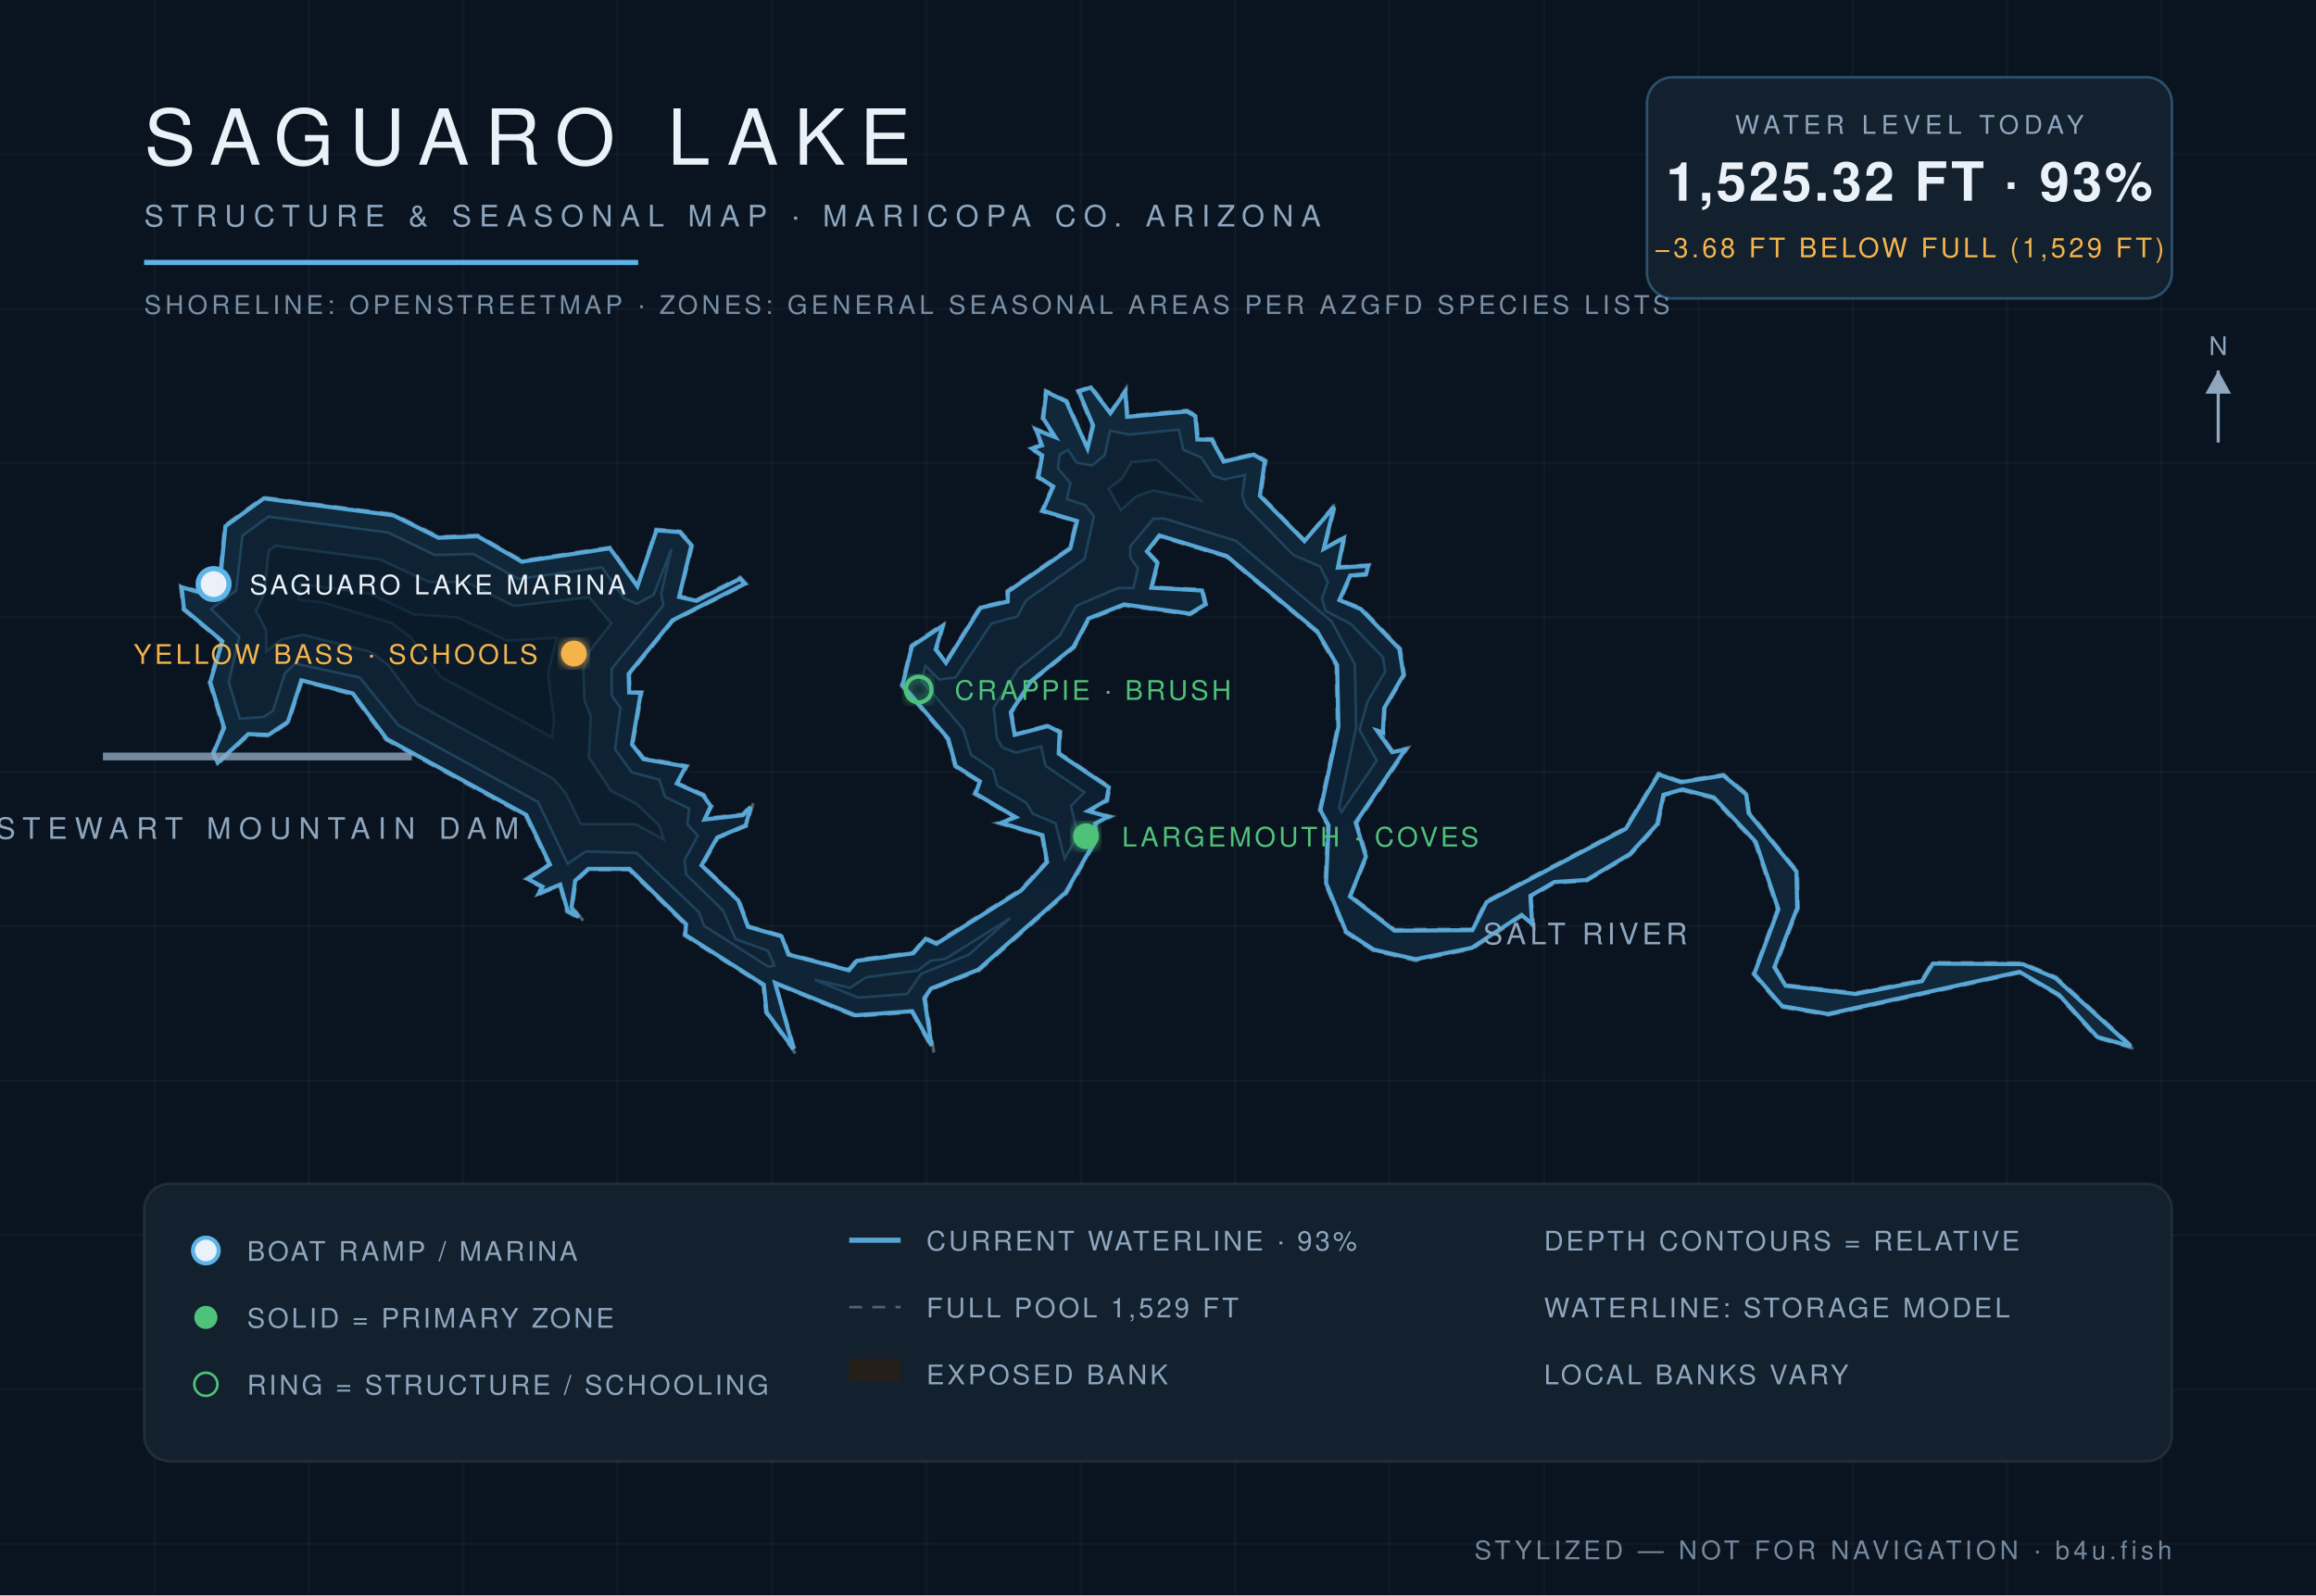
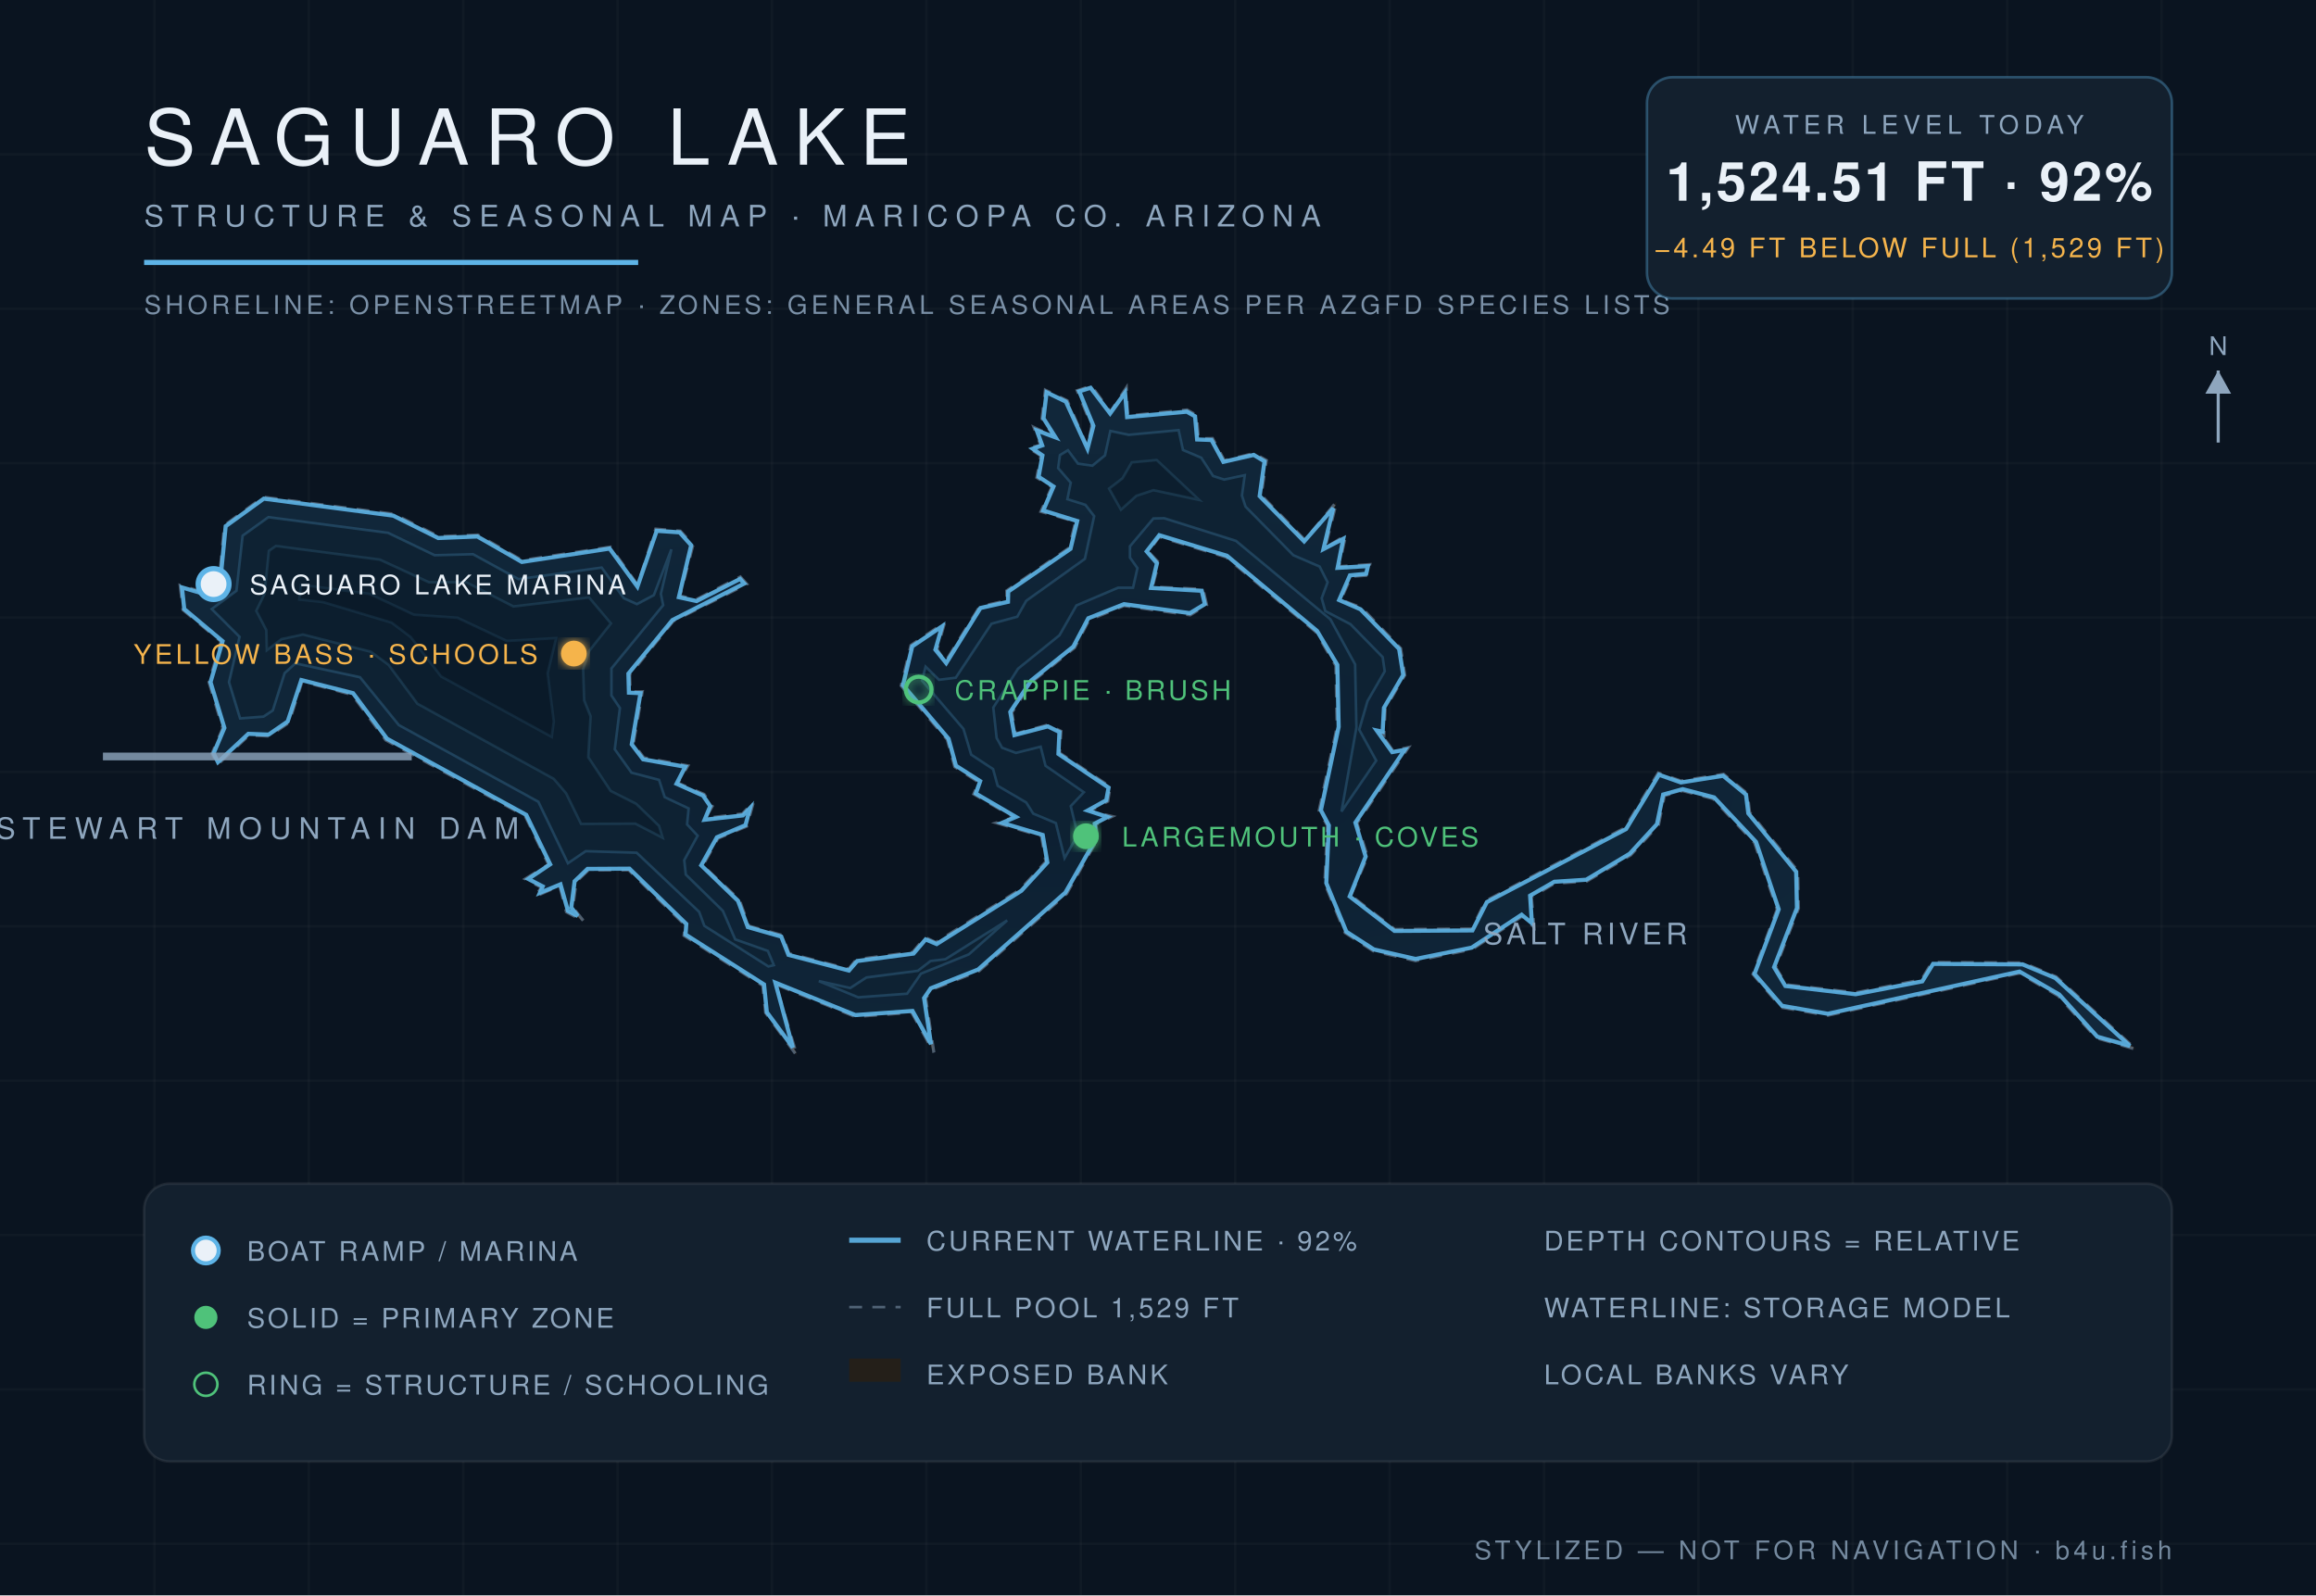
<svg xmlns="http://www.w3.org/2000/svg" viewBox="0 0 900 620" font-family="Helvetica,Arial,sans-serif">
  <defs>
    <radialGradient id="wg" cx="45%" cy="60%" r="80%">
      <stop offset="0%" stop-color="#0c1f31" />
      <stop offset="55%" stop-color="#102639" />
      <stop offset="100%" stop-color="#13293c" />
    </radialGradient>
    <filter id="glow">
      <feGaussianBlur stdDeviation="2.2" result="b" />
      <feMerge>
        <feMergeNode in="b" />
        <feMergeNode in="SourceGraphic" />
      </feMerge>
    </filter>
  </defs>
  <rect width="900" height="620" fill="#0a1420" />
  <g stroke="#ffffff" stroke-opacity="0.025">
    <line x1="60" y1="0" x2="60" y2="620" />
    <line x1="120" y1="0" x2="120" y2="620" />
    <line x1="180" y1="0" x2="180" y2="620" />
    <line x1="240" y1="0" x2="240" y2="620" />
    <line x1="300" y1="0" x2="300" y2="620" />
    <line x1="360" y1="0" x2="360" y2="620" />
    <line x1="420" y1="0" x2="420" y2="620" />
    <line x1="480" y1="0" x2="480" y2="620" />
    <line x1="540" y1="0" x2="540" y2="620" />
    <line x1="600" y1="0" x2="600" y2="620" />
    <line x1="660" y1="0" x2="660" y2="620" />
    <line x1="720" y1="0" x2="720" y2="620" />
    <line x1="780" y1="0" x2="780" y2="620" />
    <line x1="840" y1="0" x2="840" y2="620" />
    <line x1="0" y1="60" x2="900" y2="60" />
    <line x1="0" y1="120" x2="900" y2="120" />
    <line x1="0" y1="180" x2="900" y2="180" />
    <line x1="0" y1="240" x2="900" y2="240" />
    <line x1="0" y1="300" x2="900" y2="300" />
    <line x1="0" y1="360" x2="900" y2="360" />
    <line x1="0" y1="420" x2="900" y2="420" />
    <line x1="0" y1="480" x2="900" y2="480" />
    <line x1="0" y1="540" x2="900" y2="540" />
    <line x1="0" y1="600" x2="900" y2="600" />
  </g>
  <path d="M 524.9,348.0 L 531.4,332.9 L 527.3,319.9 L 547.3,290.5 L 541.3,291.8 L 535.6,283.8 L 537.8,285.6 L 538.3,275.3 L 545.9,262.4 L 544.3,252.0 L 529.1,236.2 L 521.0,233.1 L 525.1,224.0 L 531.3,223.6 L 532.3,219.4 L 520.3,220.2 L 522.9,208.1 L 514.9,213.0 L 519.4,195.0 L 507.1,209.9 L 490.1,192.5 L 492.1,178.9 L 487.3,176.2 L 475.8,179.0 L 471.2,170.4 L 465.7,170.5 L 465.0,161.4 L 461.3,159.3 L 438.2,161.6 L 437.7,150.7 L 431.5,160.1 L 424.1,150.0 L 418.6,151.8 L 424.3,165.5 L 422.6,173.8 L 414.7,155.7 L 406.2,151.6 L 404.9,162.7 L 409.7,169.8 L 401.8,166.1 L 404.4,173.0 L 399.7,174.1 L 404.5,177.1 L 402.9,185.6 L 408.8,189.2 L 404.5,198.8 L 418.0,202.7 L 415.4,213.0 L 391.2,229.6 L 391.3,233.4 L 380.7,235.8 L 367.4,257.2 L 364.1,252.4 L 367.1,242.0 L 354.0,250.8 L 350.2,266.5 L 368.1,287.4 L 371.0,298.0 L 380.4,304.0 L 378.4,308.6 L 394.2,317.7 L 387.2,319.8 L 404.7,324.9 L 406.4,334.9 L 396.5,345.7 L 363.7,366.3 L 359.5,364.3 L 354.7,370.1 L 332.8,372.9 L 329.8,376.6 L 306.6,370.6 L 304.0,363.5 L 291.0,359.9 L 287.3,349.7 L 273.1,336.4 L 279.0,325.8 L 290.2,321.1 L 292.8,311.7 L 288.5,316.3 L 274.1,318.0 L 276.8,313.3 L 273.6,308.7 L 263.4,304.3 L 267.3,297.6 L 250.2,294.5 L 246.1,289.1 L 249.6,268.8 L 244.9,268.9 L 244.7,262.2 L 261.6,241.4 L 290.2,227.0 L 287.7,224.2 L 270.6,233.0 L 264.2,231.6 L 269.3,211.8 L 264.4,206.4 L 254.8,205.6 L 247.8,227.4 L 237.2,212.6 L 202.9,217.8 L 185.7,207.9 L 170.5,208.5 L 153.0,199.8 L 102.3,193.2 L 87.2,204.2 L 85.1,226.5 L 78.8,230.1 L 70.0,227.5 L 71.1,237.0 L 85.9,249.3 L 81.2,265.1 L 86.6,283.0 L 82.4,292.8 L 84.5,297.2 L 96.8,285.7 L 104.6,286.1 L 112.3,280.8 L 117.4,264.8 L 136.9,270.0 L 149.9,287.6 L 204.1,317.1 L 213.2,336.0 L 204.1,341.6 L 210.4,344.9 L 208.0,348.4 L 217.5,344.2 L 220.1,354.4 L 226.8,358.0 L 222.6,352.7 L 223.9,342.7 L 228.7,338.1 L 244.3,338.1 L 266.2,359.5 L 265.8,363.6 L 296.4,383.0 L 297.5,393.6 L 309.7,410.3 L 301.4,382.5 L 332.3,395.1 L 354.3,393.5 L 362.9,409.0 L 359.7,387.9 L 362.2,384.5 L 380.4,377.4 L 414.5,347.3 L 426.5,326.1 L 425.9,320.4 L 432.2,317.3 L 423.3,315.2 L 430.5,311.4 L 431.4,305.8 L 411.7,292.6 L 412.3,284.2 L 407.3,281.7 L 394.6,285.2 L 393.2,276.9 L 401.1,264.9 L 417.6,251.7 L 423.2,240.9 L 436.8,235.4 L 462.5,239.0 L 468.9,235.1 L 467.5,229.0 L 447.8,228.1 L 450.3,218.7 L 446.2,214.4 L 450.5,208.6 L 476.5,216.5 L 511.4,245.6 L 519.1,258.7 L 519.6,282.5 L 512.6,315.0 L 515.8,320.8 L 514.8,343.3 L 522.7,362.5 L 533.7,369.6 L 550.1,373.4 L 572.1,368.9 L 591.5,356.1 L 596.1,360.3 L 595.1,348.6 L 604.1,343.3 L 616.6,342.5 L 633.7,332.3 L 644.5,320.6 L 646.8,309.2 L 653.8,307.3 L 665.7,310.4 L 681.8,327.5 L 690.6,353.4 L 681.2,378.6 L 692.2,391.5 L 710.3,394.6 L 784.7,378.2 L 799.8,387.0 L 814.7,403.4 L 830.0,407.8 L 799.0,379.6 L 786.1,374.2 L 750.8,374.0 L 746.7,380.8 L 721.1,385.8 L 694.2,382.7 L 690.0,376.0 L 698.9,353.0 L 698.6,338.5 L 679.9,315.7 L 679.1,308.5 L 669.8,300.9 L 653.2,303.5 L 644.4,300.4 L 631.5,321.7 L 577.3,350.2 L 572.0,361.0 L 542.0,361.2 L 524.9,348.0 Z" fill="#241f19" fill-opacity="0.9" stroke="#8ea6be" stroke-opacity="0.5" stroke-width="1.2" stroke-dasharray="5 4" />
-   <path d="M 524.6,348.4 L 541.9,361.7 L 572.2,361.5 L 577.7,350.6 L 631.8,322.1 L 644.6,301.0 L 653.2,304.0 L 669.7,301.4 L 678.6,308.8 L 679.5,316.0 L 698.1,338.7 L 698.4,352.9 L 689.5,375.9 L 693.9,383.1 L 721.1,386.3 L 746.9,381.3 L 751.1,374.5 L 786.0,374.7 L 798.7,380.1 L 828.1,406.7 L 815.0,403.0 L 800.1,386.6 L 784.8,377.7 L 710.3,394.1 L 692.5,391.0 L 681.7,378.5 L 691.1,353.4 L 682.3,327.2 L 666.0,309.9 L 653.8,306.8 L 646.4,308.9 L 644.0,320.3 L 633.4,331.9 L 616.5,342.0 L 604.0,342.8 L 594.7,348.2 L 595.4,359.1 L 591.3,355.6 L 571.9,368.4 L 550.1,372.8 L 533.9,369.1 L 523.1,362.1 L 515.3,343.2 L 516.3,320.8 L 513.1,314.9 L 520.1,282.5 L 519.6,258.5 L 511.8,245.3 L 476.7,216.1 L 450.5,208.1 L 445.7,214.3 L 449.8,218.8 L 447.4,228.4 L 467.1,229.5 L 468.4,234.9 L 462.4,238.5 L 436.8,234.9 L 423.0,240.4 L 417.2,251.4 L 400.8,264.6 L 392.8,276.8 L 394.3,285.6 L 407.2,282.2 L 411.8,284.5 L 411.4,292.9 L 430.9,306.0 L 430.0,311.0 L 422.8,315.2 L 430.7,317.4 L 425.5,320.1 L 426.0,326.0 L 414.1,346.9 L 380.1,376.9 L 361.8,384.2 L 359.2,387.9 L 362.0,406.4 L 354.5,393.0 L 332.4,394.6 L 301.2,382.0 L 308.4,407.7 L 297.9,393.4 L 296.8,382.7 L 266.3,363.3 L 266.6,359.2 L 244.6,337.7 L 228.6,337.7 L 223.5,342.3 L 222.1,352.7 L 224.9,356.4 L 220.6,354.0 L 217.7,343.8 L 209.4,347.2 L 210.8,344.6 L 205.1,341.6 L 213.7,336.0 L 204.5,316.7 L 150.3,287.2 L 137.1,269.5 L 117.1,264.4 L 111.9,280.5 L 104.4,285.6 L 96.5,285.3 L 84.6,296.4 L 82.9,292.8 L 87.1,282.9 L 81.7,265.1 L 86.4,249.2 L 71.5,236.7 L 70.6,228.2 L 78.8,230.6 L 85.4,226.9 L 87.6,204.5 L 102.5,193.7 L 152.9,200.3 L 170.4,209.0 L 185.6,208.4 L 202.8,218.3 L 237.0,213.1 L 247.7,227.9 L 255.1,206.1 L 264.2,206.8 L 268.7,211.9 L 263.9,232.0 L 270.7,233.5 L 287.6,224.9 L 289.4,226.9 L 261.3,241.1 L 244.3,261.9 L 244.5,269.1 L 249.0,269.3 L 245.6,289.3 L 250.0,295.0 L 266.5,297.9 L 263.0,304.5 L 273.2,309.1 L 276.2,313.3 L 273.8,318.5 L 288.7,316.8 L 291.7,313.6 L 289.8,320.8 L 278.7,325.5 L 272.6,336.3 L 286.9,350.0 L 290.7,360.2 L 303.7,363.9 L 306.4,371.0 L 329.9,377.1 L 333.0,373.4 L 354.9,370.5 L 359.7,364.9 L 363.9,366.8 L 396.8,346.1 L 406.9,335.1 L 405.1,324.6 L 389.0,319.8 L 394.7,317.6 L 379.1,308.4 L 380.8,303.7 L 371.4,297.7 L 368.5,287.1 L 350.7,266.3 L 354.4,251.1 L 366.3,243.2 L 363.6,252.4 L 367.6,257.6 L 381.0,236.2 L 391.6,233.8 L 391.7,229.9 L 415.9,213.2 L 418.5,202.5 L 405.2,198.5 L 409.3,189.1 L 403.5,185.4 L 405.0,177.0 L 401.0,174.3 L 404.9,173.1 L 402.7,167.1 L 410.1,169.9 L 405.4,162.6 L 406.6,152.3 L 414.3,156.0 L 422.6,174.3 L 424.8,165.4 L 419.2,152.1 L 423.9,150.6 L 431.5,160.6 L 437.3,152.2 L 438.0,162.0 L 461.2,159.9 L 464.5,161.7 L 465.3,170.8 L 470.9,170.9 L 475.5,179.4 L 487.2,176.7 L 491.5,179.2 L 489.6,192.7 L 506.9,210.3 L 518.4,197.0 L 514.4,213.3 L 522.2,209.1 L 519.9,220.6 L 531.7,219.9 L 530.9,223.1 L 524.7,223.7 L 520.5,233.2 L 528.8,236.7 L 543.8,252.2 L 545.4,262.3 L 537.9,275.2 L 537.4,284.6 L 535.1,283.9 L 541.0,292.3 L 546.1,291.3 L 526.8,319.7 L 530.8,332.9 L 524.6,348.4 Z" fill="url(#wg)" stroke="#5eb4e7" stroke-opacity="0.9" stroke-width="1.6" />
-   <path d="M 82.1,236.7 L 91.8,229.5 L 94.2,208.2 L 104.3,200.8 L 150.8,207.0 L 169.0,215.7 L 183.9,215.3 L 201.5,225.0 L 233.9,220.5 L 242.5,232.5 L 247.5,234.7 L 254.0,231.2 L 260.9,213.4 L 256.9,230.8 L 257.8,235.2 L 237.7,259.9 L 237.7,270.3 L 241.1,275.1 L 239.0,291.2 L 245.5,300.2 L 256.2,303.0 L 258.4,309.7 L 267.8,314.2 L 267.1,320.4 L 271.2,324.8 L 266.0,334.3 L 266.6,339.8 L 281.0,353.9 L 285.8,365.0 L 298.4,369.5 L 300.9,375.2 L 298.6,375.7 L 273.6,359.8 L 271.6,354.5 L 247.4,331.5 L 227.6,330.9 L 220.6,335.7 L 209.1,311.7 L 154.9,281.9 L 139.8,263.3 L 114.8,257.9 L 110.7,261.6 L 106.1,276.2 L 102.5,278.6 L 93.2,279.3 L 88.9,265.1 L 93.0,247.5 L 82.1,236.7 Z" fill="#0e2233" stroke="#5eb4e7" stroke-opacity="0.22" stroke-width="1" />
-   <path d="M 316.6,380.8 L 330.4,383.9 L 336.6,379.8 L 356.7,377.2 L 361.6,373.4 L 367.3,372.7 L 392.5,356.9 L 376.5,371.0 L 357.9,378.5 L 352.5,386.3 L 333.5,387.7 L 316.6,380.8 Z" fill="#0e2233" stroke="#5eb4e7" stroke-opacity="0.22" stroke-width="1" />
-   <path d="M 413.7,333.8 L 410.2,320.0 L 401.4,316.3 L 398.8,312.0 L 387.6,305.4 L 385.8,299.0 L 377.3,293.3 L 374.3,283.4 L 358.2,264.5 L 359.6,258.8 L 365.0,264.1 L 371.3,263.3 L 385.3,242.3 L 395.3,239.6 L 398.7,233.4 L 421.5,217.2 L 425.1,200.6 L 421.7,196.3 L 414.6,194.0 L 416.0,187.7 L 411.1,182.0 L 411.8,176.8 L 415.0,174.8 L 418.4,179.8 L 424.4,180.9 L 429.3,176.9 L 431.4,167.4 L 438.6,168.9 L 458.1,167.0 L 459.8,174.8 L 466.8,177.8 L 471.5,184.9 L 475.7,186.3 L 483.8,184.6 L 482.7,192.6 L 484.1,196.8 L 502.6,215.7 L 512.9,220.1 L 516.0,226.2 L 513.7,232.5 L 515.1,237.4 L 524.9,242.5 L 537.4,255.4 L 538.3,261.0 L 531.5,272.5 L 528.3,283.7 L 535.0,295.6 L 521.3,315.6 L 520.4,313.9 L 527.0,282.8 L 526.5,258.2 L 517.5,241.5 L 480.3,210.2 L 452.4,201.5 L 448.2,201.6 L 439.2,212.3 L 439.2,216.7 L 442.2,220.8 L 440.5,228.5 L 434.5,228.5 L 418.3,235.4 L 411.8,247.0 L 395.7,260.0 L 386.1,275.1 L 387.4,286.8 L 389.5,290.5 L 394.8,292.5 L 404.6,290.1 L 406.3,297.6 L 421.4,307.9 L 416.2,313.3 L 418.9,324.5 L 413.7,333.8 Z" fill="#0e2233" stroke="#5eb4e7" stroke-opacity="0.22" stroke-width="1" />
-   <path d="M 103.5,253.1 L 103.4,244.9 L 99.5,237.4 L 102.7,230.7 L 104.4,214.0 L 107.1,212.1 L 147.6,217.4 L 166.7,226.2 L 181.2,226.2 L 199.6,235.5 L 228.9,232.1 L 237.6,242.3 L 229.1,253.0 L 226.7,260.0 L 227.1,272.2 L 229.6,278.4 L 228.8,294.3 L 237.4,307.3 L 247.2,312.3 L 256.2,320.9 L 257.9,326.2 L 246.9,320.3 L 225.7,320.3 L 219.9,308.4 L 215.1,302.7 L 162.1,273.6 L 150.9,258.5 L 144.1,253.4 L 117.7,246.7 L 109.4,248.5 L 103.5,253.1 Z" fill="#0c1e2e" stroke="#5eb4e7" stroke-opacity="0.15" stroke-width="1" />
-   <path d="M 435.6,198.3 L 430.8,189.9 L 436.1,185.9 L 439.7,179.6 L 449.6,178.7 L 466.7,194.6 L 448.2,190.6 L 441.7,192.8 L 435.6,198.3 Z" fill="#0c1e2e" stroke="#5eb4e7" stroke-opacity="0.15" stroke-width="1" />
-   <path d="M 116.1,233.1 L 116.9,227.1 L 143.6,230.7 L 160.8,238.8 L 177.9,240.0 L 197.0,249.0 L 216.3,247.9 L 212.9,261.7 L 215.3,280.4 L 214.5,286.5 L 171.3,263.0 L 159.5,247.6 L 152.1,242.1 L 125.5,234.1 L 116.1,233.1 Z" fill="#0a1a29" stroke="#5eb4e7" stroke-opacity="0.1" stroke-width="1" />
+   <path d="M 524.5,348.4 L 541.9,361.8 L 572.2,361.6 L 577.8,350.6 L 631.9,322.2 L 644.7,301.1 L 653.2,304.1 L 669.6,301.5 L 678.5,308.8 L 679.4,316.1 L 698.0,338.8 L 698.3,352.9 L 689.4,375.9 L 693.8,383.2 L 721.1,386.4 L 747.0,381.4 L 751.2,374.6 L 786.0,374.8 L 798.7,380.1 L 827.7,406.5 L 815.0,402.9 L 800.2,386.5 L 784.8,377.6 L 710.3,394.0 L 692.5,390.9 L 681.8,378.5 L 691.2,353.4 L 682.4,327.2 L 666.1,309.9 L 653.9,306.7 L 646.3,308.8 L 643.9,320.3 L 633.3,331.8 L 616.4,341.9 L 604.0,342.7 L 594.6,348.1 L 595.3,358.8 L 591.3,355.5 L 571.9,368.3 L 550.1,372.7 L 533.9,369.0 L 523.2,362.1 L 515.4,343.2 L 516.4,320.8 L 513.3,314.9 L 520.2,282.5 L 519.7,258.4 L 511.8,245.2 L 476.8,216.0 L 450.5,208.0 L 445.6,214.3 L 449.6,218.9 L 447.3,228.5 L 467.0,229.6 L 468.2,234.8 L 462.4,238.3 L 436.8,234.8 L 422.9,240.3 L 417.1,251.3 L 400.7,264.5 L 392.6,276.7 L 394.2,285.7 L 407.2,282.3 L 411.7,284.5 L 411.3,293.0 L 430.8,306.1 L 429.9,311.0 L 422.7,315.0 L 430.4,317.5 L 425.4,320.1 L 425.9,326.0 L 414.0,346.9 L 380.1,376.8 L 361.7,384.1 L 359.1,387.9 L 361.8,405.8 L 354.6,392.9 L 332.4,394.5 L 301.3,381.9 L 308.1,407.1 L 298.0,393.4 L 296.9,382.6 L 266.4,363.2 L 266.7,359.1 L 244.6,337.6 L 228.3,337.7 L 223.3,342.5 L 222.0,352.7 L 224.5,356.0 L 220.7,354.0 L 217.8,343.7 L 209.8,347.0 L 210.9,344.5 L 205.3,341.6 L 213.8,335.9 L 204.5,316.7 L 150.4,287.1 L 137.2,269.4 L 117.1,264.3 L 111.8,280.4 L 104.4,285.5 L 96.5,285.2 L 84.7,296.2 L 83.0,292.8 L 87.2,282.9 L 81.8,265.1 L 86.5,249.2 L 71.6,236.7 L 70.7,228.3 L 78.9,230.7 L 85.5,226.9 L 87.7,204.5 L 102.5,193.8 L 152.8,200.4 L 170.3,209.1 L 185.5,208.5 L 202.8,218.4 L 236.9,213.2 L 247.7,228.0 L 255.2,206.3 L 264.1,206.9 L 268.6,211.9 L 263.8,232.1 L 270.7,233.6 L 287.6,225.0 L 289.2,226.8 L 261.3,241.0 L 244.2,261.8 L 244.4,269.2 L 248.9,269.4 L 245.5,289.3 L 249.9,295.1 L 266.3,298.0 L 262.9,304.6 L 273.2,309.2 L 276.0,313.3 L 273.8,318.6 L 288.7,316.9 L 291.5,314.0 L 289.7,320.7 L 278.6,325.4 L 272.5,336.3 L 286.8,350.1 L 290.6,360.3 L 303.6,364.0 L 306.4,371.1 L 329.9,377.2 L 333.1,373.5 L 355.0,370.6 L 359.7,365.1 L 364.0,366.9 L 396.9,346.2 L 407.0,335.2 L 405.2,324.5 L 389.4,319.8 L 394.8,317.5 L 379.2,308.4 L 380.9,303.6 L 371.5,297.6 L 368.6,287.1 L 350.9,266.3 L 354.5,251.2 L 366.1,243.4 L 363.5,252.5 L 367.7,257.7 L 381.0,236.3 L 391.7,233.9 L 391.8,229.9 L 416.0,213.3 L 418.6,202.5 L 405.4,198.4 L 409.4,189.1 L 403.6,185.3 L 405.1,177.0 L 401.3,174.4 L 405.0,173.1 L 402.9,167.3 L 410.2,170.0 L 405.5,162.6 L 406.7,152.5 L 414.2,156.1 L 422.6,174.4 L 424.9,165.5 L 419.4,152.1 L 423.8,150.7 L 431.4,160.7 L 437.2,152.6 L 438.0,162.1 L 461.2,160.0 L 464.4,161.8 L 465.2,170.8 L 470.8,171.0 L 475.4,179.5 L 487.2,176.8 L 491.4,179.3 L 489.5,192.8 L 506.8,210.4 L 518.1,197.5 L 514.3,213.4 L 522.0,209.4 L 519.8,220.7 L 531.6,220.0 L 530.9,223.0 L 524.6,223.6 L 520.4,233.2 L 528.7,236.8 L 543.7,252.2 L 545.3,262.3 L 537.8,275.1 L 537.3,284.4 L 535.0,283.9 L 541.0,292.3 L 545.9,291.4 L 526.7,319.7 L 530.7,332.9 L 524.5,348.4 Z" fill="url(#wg)" stroke="#5eb4e7" stroke-opacity="0.9" stroke-width="1.6" />
+   <path d="M 82.3,236.7 L 91.9,229.6 L 94.3,208.2 L 104.3,201.0 L 150.8,207.1 L 168.9,215.8 L 183.8,215.4 L 201.5,225.1 L 233.8,220.6 L 242.4,232.5 L 247.5,234.8 L 254.1,231.3 L 260.9,213.5 L 256.8,230.8 L 257.7,235.2 L 237.6,259.8 L 237.6,270.3 L 240.9,275.2 L 238.9,291.2 L 245.4,300.3 L 256.1,303.1 L 258.3,309.8 L 267.6,314.2 L 267.0,320.4 L 271.1,324.8 L 265.9,334.3 L 266.5,339.9 L 280.9,354.0 L 285.7,365.1 L 298.4,369.6 L 300.7,375.1 L 298.6,375.6 L 273.7,359.8 L 271.7,354.4 L 247.4,331.4 L 227.6,330.8 L 220.7,335.5 L 209.2,311.6 L 155.0,281.8 L 139.9,263.2 L 114.8,257.8 L 110.6,261.6 L 106.0,276.1 L 102.4,278.5 L 93.3,279.2 L 89.0,265.1 L 93.1,247.5 L 82.3,236.7 Z" fill="#0e2233" stroke="#5eb4e7" stroke-opacity="0.22" stroke-width="1" />
+   <path d="M 318.2,381.3 L 330.4,384.0 L 336.7,379.9 L 356.7,377.3 L 361.6,373.5 L 367.4,372.8 L 391.4,357.7 L 376.5,370.9 L 357.9,378.4 L 352.5,386.2 L 333.5,387.6 L 318.2,381.3 Z" fill="#0e2233" stroke="#5eb4e7" stroke-opacity="0.22" stroke-width="1" />
+   <path d="M 413.7,333.5 L 410.3,319.9 L 401.5,316.2 L 398.8,311.9 L 387.7,305.4 L 385.9,298.9 L 377.4,293.3 L 374.4,283.3 L 358.3,264.5 L 359.7,259.1 L 364.9,264.2 L 371.4,263.4 L 385.3,242.4 L 395.3,239.7 L 398.8,233.5 L 421.6,217.2 L 425.2,200.6 L 421.8,196.2 L 414.8,194.0 L 416.1,187.6 L 411.2,181.9 L 411.9,176.9 L 415.0,175.0 L 418.9,180.2 L 424.5,181.0 L 429.4,177.0 L 431.5,167.5 L 438.6,169.0 L 458.0,167.2 L 459.7,174.9 L 466.8,177.9 L 471.4,185.0 L 475.7,186.4 L 483.7,184.7 L 482.6,192.6 L 484.0,196.9 L 502.6,215.8 L 512.8,220.2 L 515.9,226.3 L 513.6,232.5 L 515.0,237.5 L 524.8,242.6 L 537.3,255.4 L 538.1,260.9 L 531.4,272.5 L 528.2,283.6 L 534.8,295.6 L 521.3,315.4 L 527.1,282.8 L 526.6,258.2 L 517.0,240.7 L 480.3,210.2 L 452.4,201.4 L 448.2,201.5 L 439.1,212.3 L 439.1,216.7 L 442.0,220.8 L 440.3,228.4 L 434.5,228.4 L 418.3,235.3 L 411.7,246.9 L 395.6,259.9 L 386.0,275.0 L 387.3,286.8 L 389.4,290.6 L 394.8,292.6 L 404.4,290.2 L 406.3,297.6 L 421.2,307.9 L 416.1,313.3 L 418.8,324.5 L 413.7,333.5 Z" fill="#0e2233" stroke="#5eb4e7" stroke-opacity="0.22" stroke-width="1" />
+   <path d="M 103.7,252.7 L 103.5,244.9 L 99.6,237.4 L 102.8,230.8 L 104.5,214.1 L 107.2,212.2 L 147.6,217.5 L 166.7,226.3 L 181.2,226.3 L 199.5,235.7 L 228.9,232.2 L 237.4,242.3 L 229.0,252.9 L 226.6,260.0 L 227.0,272.2 L 229.5,278.4 L 228.6,294.3 L 237.3,307.4 L 247.2,312.4 L 256.1,321.0 L 257.5,325.6 L 246.9,320.1 L 225.8,320.2 L 220.0,308.3 L 215.2,302.7 L 162.2,273.5 L 151.0,258.4 L 144.1,253.3 L 117.7,246.6 L 109.4,248.4 L 103.7,252.7 Z" fill="#0c1e2e" stroke="#5eb4e7" stroke-opacity="0.15" stroke-width="1" />
+   <path d="M 435.6,198.1 L 431.0,189.9 L 436.2,185.9 L 439.8,179.7 L 449.5,178.8 L 466.0,194.3 L 448.2,190.5 L 441.6,192.7 L 435.6,198.1 Z" fill="#0c1e2e" stroke="#5eb4e7" stroke-opacity="0.15" stroke-width="1" />
+   <path d="M 116.3,233.0 L 117.0,227.3 L 143.6,230.8 L 160.8,238.9 L 177.8,240.1 L 196.9,249.1 L 216.1,248.0 L 212.8,261.7 L 215.2,280.4 L 214.4,286.4 L 171.4,262.9 L 159.6,247.6 L 152.2,242.0 L 125.5,234.0 L 116.3,233.0 Z" fill="#0a1a29" stroke="#5eb4e7" stroke-opacity="0.1" stroke-width="1" />
  <text x="616" y="367" fill="#8ea6be" font-size="11.5" letter-spacing="1.6" text-anchor="middle">SALT RIVER</text>
  <line x1="40" y1="294" x2="160" y2="294" stroke="#8ea6be" stroke-width="3" stroke-opacity="0.8" />
  <text x="100" y="326" fill="#8ea6be" font-size="11.5" letter-spacing="3" text-anchor="middle">STEWART MOUNTAIN DAM</text>
  <circle cx="83" cy="227" r="6" fill="#eaf1f8" stroke="#5eb4e7" stroke-width="2" />
  <text x="97" y="231" fill="#eaf1f8" font-size="10.5" letter-spacing="1.2" text-anchor="start">SAGUARO LAKE MARINA</text>
  <circle cx="223" cy="254" r="5" fill="#f5b44c" filter="url(#glow)" />
  <text x="209" y="258" fill="#f5b44c" font-size="10.5" letter-spacing="1.2" text-anchor="end">YELLOW BASS · SCHOOLS</text>
  <circle cx="422" cy="325" r="5" fill="#4fc27a" filter="url(#glow)" />
  <text x="436" y="329" fill="#4fc27a" font-size="10.5" letter-spacing="1.2" text-anchor="start">LARGEMOUTH · COVES</text>
  <circle cx="357" cy="268" r="5" fill="none" stroke="#4fc27a" stroke-width="1.6" filter="url(#glow)" />
  <text x="371" y="272" fill="#4fc27a" font-size="10.5" letter-spacing="1.2" text-anchor="start">CRAPPIE · BRUSH</text>
  <text x="56" y="64" fill="#eaf1f8" font-size="30" letter-spacing="6" font-weight="300">SAGUARO LAKE</text>
  <text x="56" y="88" fill="#8ea6be" font-size="11.5" letter-spacing="3">STRUCTURE &amp; SEASONAL MAP · MARICOPA CO. ARIZONA</text>
  <line x1="56" y1="102" x2="248" y2="102" stroke="#5eb4e7" stroke-width="2" />
  <text x="56" y="122" fill="#8ea6be" font-size="10" letter-spacing="1.5" opacity="0.85">SHORELINE: OPENSTREETMAP · ZONES: GENERAL SEASONAL AREAS PER AZGFD SPECIES LISTS</text>
  <g>
    <rect x="640" y="30" width="204" height="86" rx="10" fill="#13202e" stroke="#5eb4e7" stroke-opacity="0.35" />
    <text x="742" y="52" fill="#8ea6be" font-size="10" letter-spacing="2" text-anchor="middle">WATER LEVEL TODAY</text>
-     <text x="742" y="78" fill="#eaf1f8" font-size="21" letter-spacing="1" text-anchor="middle" font-weight="600">1,525.32 FT · 93%</text>
-     <text x="742" y="100" fill="#f5b44c" font-size="10.5" letter-spacing="1.2" text-anchor="middle">−3.68 FT BELOW FULL (1,529 FT)</text>
+     <text x="742" y="78" fill="#eaf1f8" font-size="21" letter-spacing="1" text-anchor="middle" font-weight="600">1,524.51 FT · 92%</text>
+     <text x="742" y="100" fill="#f5b44c" font-size="10.5" letter-spacing="1.2" text-anchor="middle">−4.49 FT BELOW FULL (1,529 FT)</text>
  </g>
  <g font-size="10.5" letter-spacing="1.1">
    <rect x="56" y="460" width="788" height="108" rx="10" fill="#13202e" stroke="#ffffff" stroke-opacity="0.08" />
    <circle cx="80" cy="486" r="5" fill="#eaf1f8" stroke="#5eb4e7" stroke-width="1.6" />
    <text x="96" y="490" fill="#8ea6be">BOAT RAMP / MARINA</text>
    <circle cx="80" cy="512" r="4.5" fill="#4fc27a" />
    <text x="96" y="516" fill="#8ea6be">SOLID = PRIMARY ZONE</text>
    <circle cx="80" cy="538" r="4.5" fill="none" stroke="#4fc27a" />
    <text x="96" y="542" fill="#8ea6be">RING = STRUCTURE / SCHOOLING</text>
    <line x1="330" y1="482" x2="350" y2="482" stroke="#5eb4e7" stroke-opacity="0.9" stroke-width="2" />
-     <text x="360" y="486" fill="#8ea6be">CURRENT WATERLINE · 93%</text>
+     <text x="360" y="486" fill="#8ea6be">CURRENT WATERLINE · 92%</text>
    <line x1="330" y1="508" x2="350" y2="508" stroke="#8ea6be" stroke-opacity="0.5" stroke-dasharray="5 4" />
    <text x="360" y="512" fill="#8ea6be">FULL POOL 1,529 FT</text>
    <rect x="330" y="528" width="20" height="9" fill="#241f19" />
    <text x="360" y="538" fill="#8ea6be">EXPOSED BANK</text>
    <text x="600" y="486" fill="#8ea6be">DEPTH CONTOURS = RELATIVE</text>
    <text x="600" y="512" fill="#8ea6be">WATERLINE: STORAGE MODEL</text>
    <text x="600" y="538" fill="#8ea6be">LOCAL BANKS VARY</text>
  </g>
  <text x="844" y="606" fill="#8ea6be" font-size="10" letter-spacing="1.5" text-anchor="end" opacity="0.8">STYLIZED — NOT FOR NAVIGATION · b4u.fish</text>
  <g transform="translate(862,158)" stroke="#8ea6be" fill="#8ea6be">
    <line x1="0" y1="14" x2="0" y2="-14" stroke-width="1.2" />
    <path d="M 0,-14 l 5,9 h -10 z" stroke="none" />
    <text x="0" y="-20" font-size="10" text-anchor="middle" stroke="none">N</text>
  </g>
</svg>
